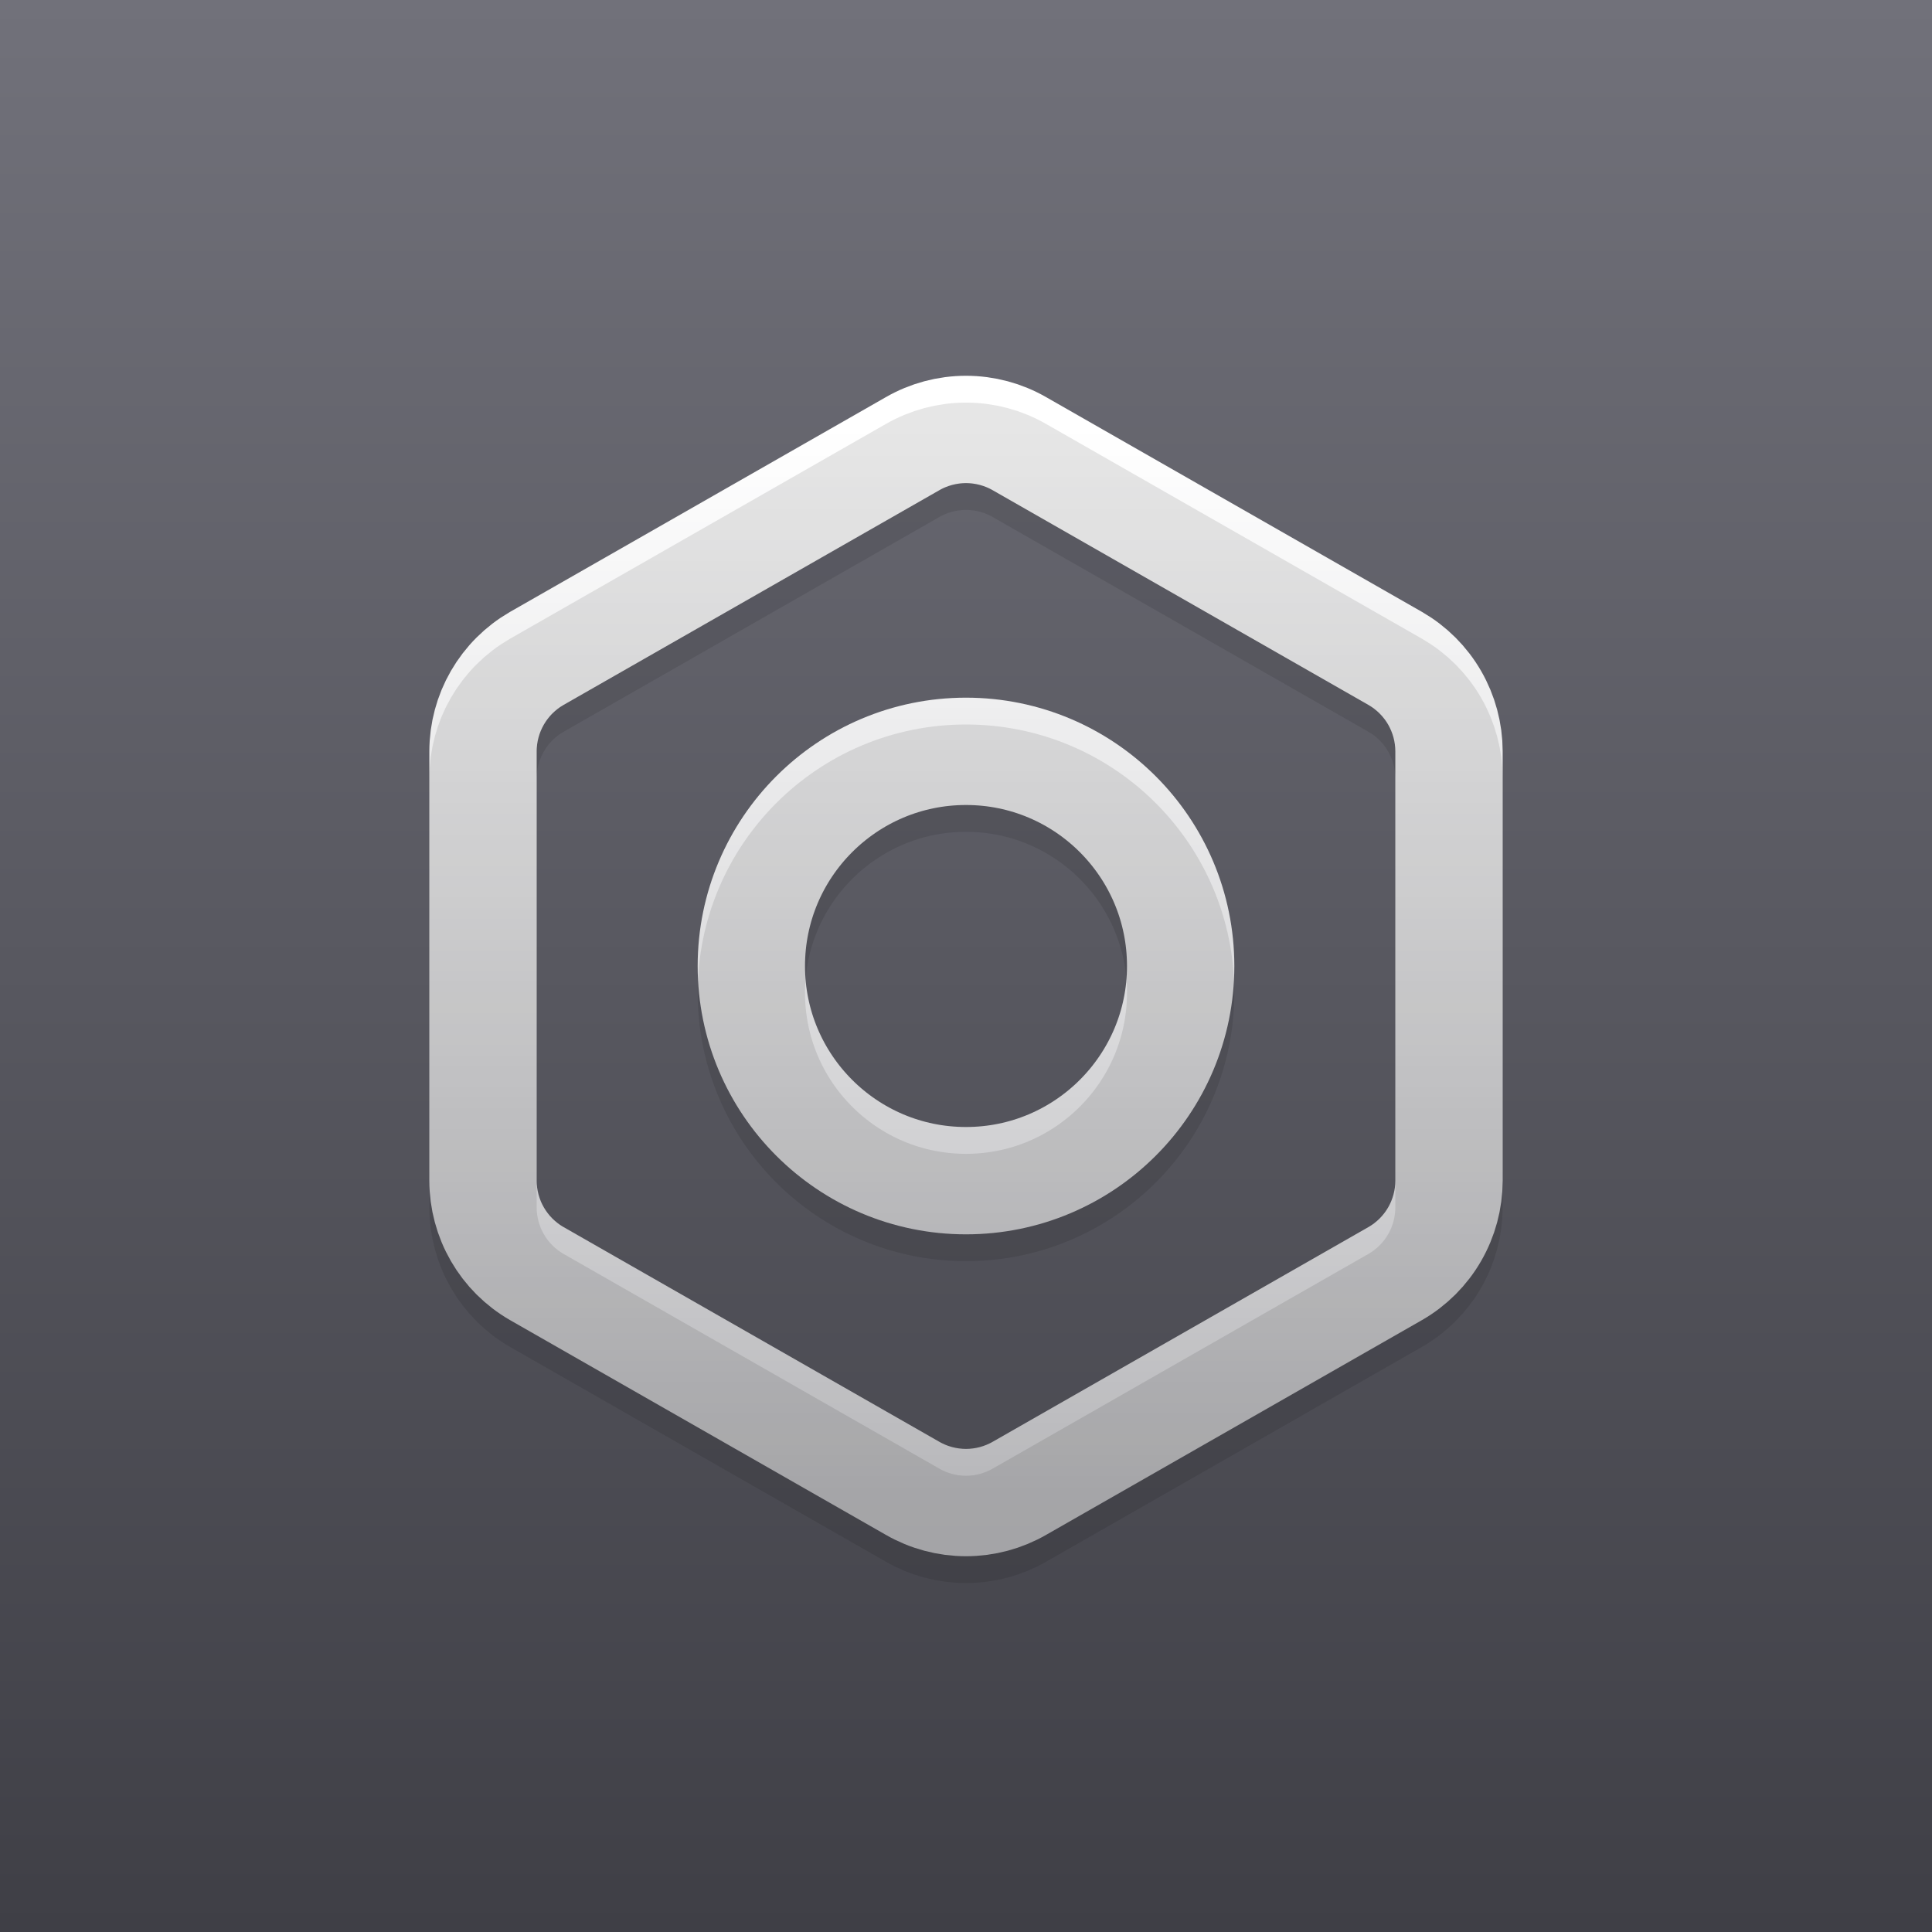
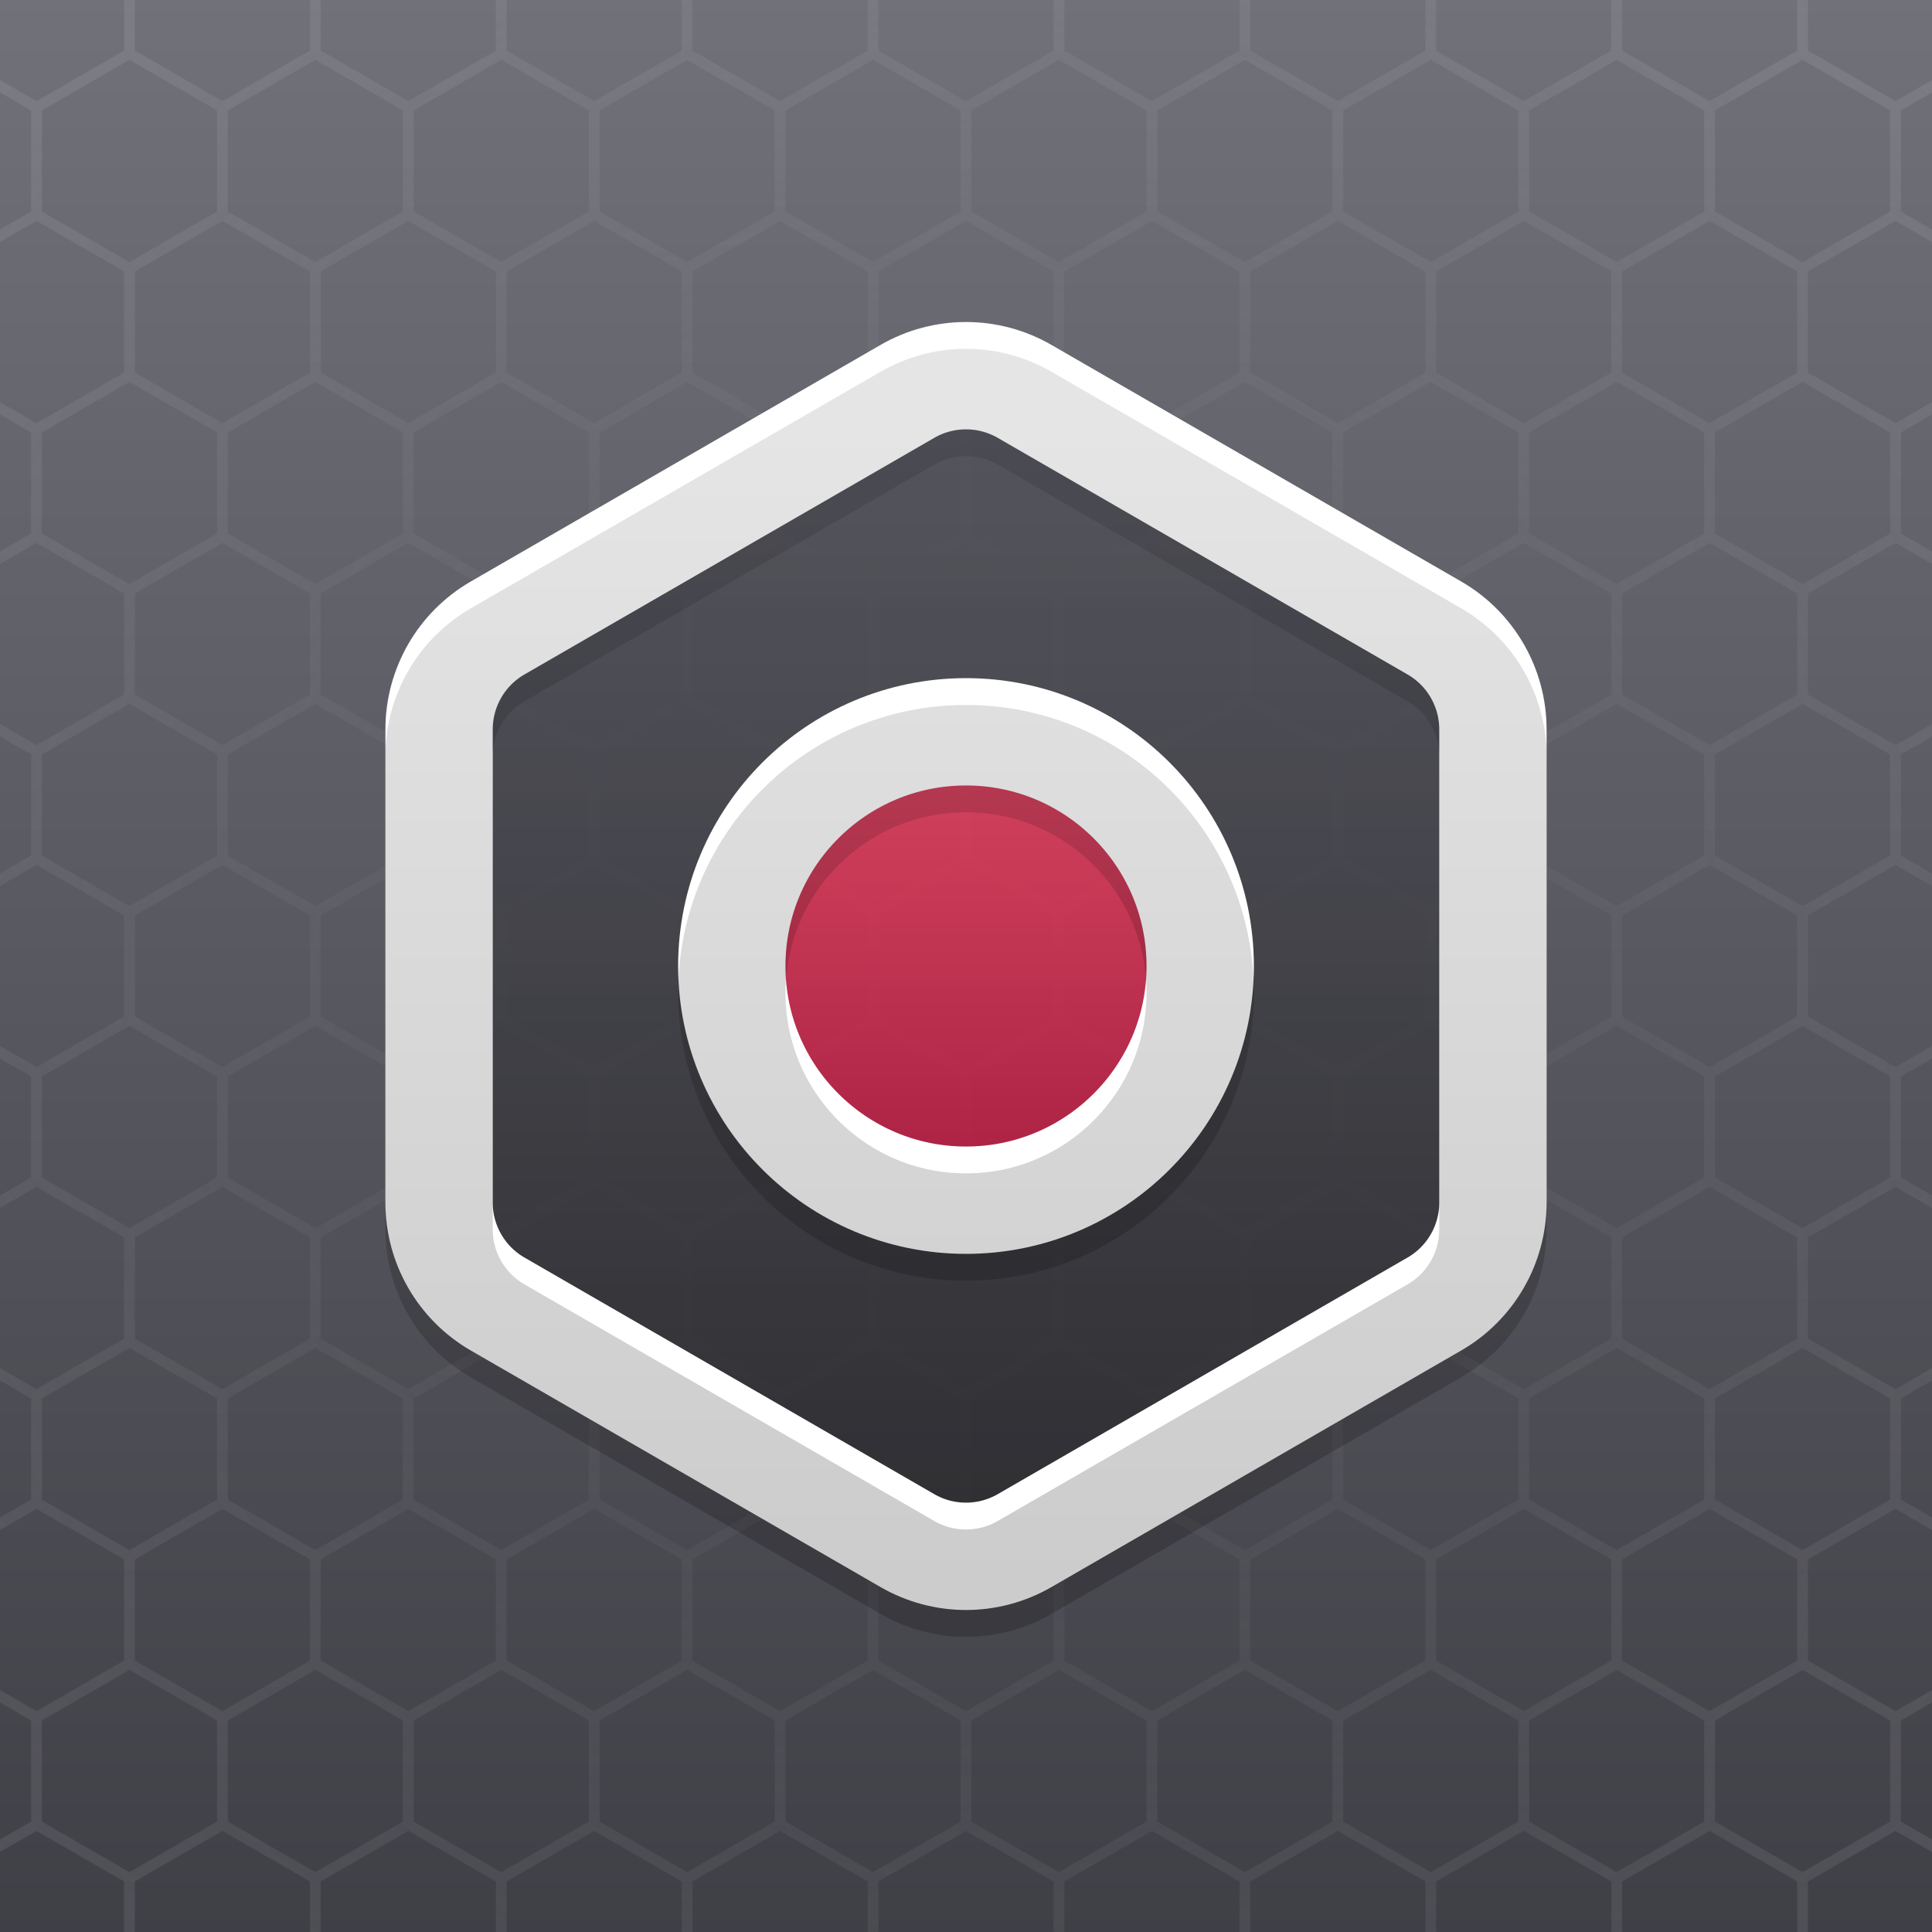
- <svg xmlns="http://www.w3.org/2000/svg" width="72" height="72" viewBox="0 0 72 72" fill="none">
-   <rect width="72" height="72" fill="url(#paint0_linear_100_40)" />
-   <path d="M54 44V28C53.999 27.299 53.814 26.61 53.463 26.002C53.112 25.395 52.608 24.891 52 24.54L38 16.54C37.392 16.189 36.702 16.004 36 16.004C35.298 16.004 34.608 16.189 34 16.54L20 24.54C19.392 24.891 18.888 25.395 18.537 26.002C18.186 26.61 18.001 27.299 18 28V44C18.001 44.702 18.186 45.39 18.537 45.998C18.888 46.605 19.392 47.109 20 47.46L34 55.46C34.608 55.811 35.298 55.996 36 55.996C36.702 55.996 37.392 55.811 38 55.46L52 47.46C52.608 47.109 53.112 46.605 53.463 45.998C53.814 45.39 53.999 44.702 54 44Z" stroke="url(#paint1_linear_100_40)" stroke-width="4" stroke-linecap="round" stroke-linejoin="round" />
-   <path d="M36 44C40.418 44 44 40.418 44 36C44 31.582 40.418 28 36 28C31.582 28 28 31.582 28 36C28 40.418 31.582 44 36 44Z" stroke="url(#paint2_linear_100_40)" stroke-width="4" stroke-linecap="round" stroke-linejoin="round" />
-   <path d="M54 45V29C53.999 28.299 53.814 27.61 53.463 27.002C53.112 26.395 52.608 25.891 52 25.54L38 17.54C37.392 17.189 36.702 17.004 36 17.004C35.298 17.004 34.608 17.189 34 17.54L20 25.54C19.392 25.891 18.888 26.395 18.537 27.002C18.186 27.61 18.001 28.299 18 29V45C18.001 45.702 18.186 46.39 18.537 46.998C18.888 47.605 19.392 48.109 20 48.46L34 56.46C34.608 56.811 35.298 56.996 36 56.996C36.702 56.996 37.392 56.811 38 56.46L52 48.46C52.608 48.109 53.112 47.605 53.463 46.998C53.814 46.39 53.999 45.702 54 45Z" stroke="black" stroke-opacity="0.1" stroke-width="4" stroke-linecap="round" stroke-linejoin="round" />
-   <path d="M36 45C40.418 45 44 41.418 44 37C44 32.582 40.418 29 36 29C31.582 29 28 32.582 28 37C28 41.418 31.582 45 36 45Z" stroke="black" stroke-opacity="0.1" stroke-width="4" stroke-linecap="round" stroke-linejoin="round" />
+ <svg xmlns="http://www.w3.org/2000/svg" class="icon v-settings-bolt-tighten-v1" width="72" height="72" viewBox="0 0 72 72" fill="none">
+   <style>
+ .v-settings-bolt-tighten-v1 :is(.unit,.spin,.ring){transform-box:view-box;transform-origin:36px 36px}
+ .v-settings-bolt-tighten-v1 .spin-sh{transform-box:view-box;transform-origin:36px 37px}
+ :is(.icon:hover,.tile:hover .icon,.tile:focus-visible .icon).v-settings-bolt-tighten-v1 :is(.spin,.spin-sh){animation:settings-bolt-tighten-v1-spin 1400ms linear both}
+ @keyframes settings-bolt-tighten-v1-spin{0%{transform:rotate(0deg)}5.71%{transform:rotate(0deg);animation-timing-function:cubic-bezier(.55,0,.85,.4)}13.57%{transform:rotate(22deg);animation-timing-function:cubic-bezier(.2,.8,.3,1)}20%{transform:rotate(20deg)}27.14%{transform:rotate(20deg);animation-timing-function:cubic-bezier(.55,0,.85,.4)}35%{transform:rotate(42deg);animation-timing-function:cubic-bezier(.2,.8,.3,1)}41.43%{transform:rotate(40deg)}48.57%{transform:rotate(40deg);animation-timing-function:cubic-bezier(.55,0,.85,.4)}56.43%{transform:rotate(62deg);animation-timing-function:cubic-bezier(.2,.8,.3,1)}62.86%{transform:rotate(60deg)}100%{transform:rotate(60deg)}}
+ :is(.icon:hover,.tile:hover .icon,.tile:focus-visible .icon).v-settings-bolt-tighten-v1 .unit{animation:settings-bolt-tighten-v1-seat 1400ms linear both}
+ @keyframes settings-bolt-tighten-v1-seat{0%{transform:scale(1)}56.43%{transform:scale(1);animation-timing-function:cubic-bezier(.2,.7,.3,1)}60%{transform:scale(.95);animation-timing-function:ease-in-out}70.71%{transform:scale(1.012);animation-timing-function:ease-in-out}80%{transform:scale(1)}100%{transform:scale(1)}}
+ :is(.icon:hover,.tile:hover .icon,.tile:focus-visible .icon).v-settings-bolt-tighten-v1 .flare{animation:settings-bolt-tighten-v1-hub 1400ms linear both}
+ @keyframes settings-bolt-tighten-v1-hub{0%{opacity:0}56.43%{opacity:0;animation-timing-function:ease-out}59.29%{opacity:0.9;animation-timing-function:ease-in-out}77.86%{opacity:0}100%{opacity:0}}
+ :is(.icon:hover,.tile:hover .icon,.tile:focus-visible .icon).v-settings-bolt-tighten-v1 .ring{animation:settings-bolt-tighten-v1-ring 1400ms linear both}
+ @keyframes settings-bolt-tighten-v1-ring{0%{opacity:0;transform:scale(.95)}57.14%{opacity:0;transform:scale(.95)}59.29%{opacity:1;transform:scale(1);animation-timing-function:cubic-bezier(.3,.6,.5,1)}77.57%{opacity:.6;transform:scale(1.56)}94.29%{opacity:0;transform:scale(2.12)}100%{opacity:0;transform:scale(2.12)}}
+ :is(.icon:hover,.tile:hover .icon,.tile:focus-visible .icon).v-settings-bolt-tighten-v1 .qv.qv{animation:q-settings-bolt-tighten-v1 1400ms linear both}
+ @keyframes q-settings-bolt-tighten-v1{0%{opacity:1;animation-timing-function:ease-out}10%{opacity:0}74.286%{opacity:0;animation-timing-function:ease-in-out}100%{opacity:1}}
+ @media (prefers-reduced-motion:reduce){.v-settings-bolt-tighten-v1 *{animation:none!important}}
+ </style>
+   <rect width="72" height="72" fill="url(#bg-settings-bolt-tighten-v1)" />
+   <rect width="72" height="72" fill="url(#hex-settings-bolt-tighten-v1)" opacity="0.13" />
+   <rect width="72" height="72" fill="url(#bg-settings-bolt-tighten-v1)" class="qv" mask="url(#quiet-settings-bolt-tighten-v1)" />
+   <rect width="72" height="72" fill="url(#hex-settings-bolt-tighten-v1)" opacity="0.7" mask="url(#reveal-settings-bolt-tighten-v1)" />
+   <g class="unit">
+     <rect y="14" width="72" height="44" fill="url(#body-settings-bolt-tighten-v1)" opacity="0.8" mask="url(#shape-settings-bolt-tighten-v1)" />
+     <circle class="hub" cx="36" cy="36" r="8.728" fill="url(#red-settings-bolt-tighten-v1)" fill-opacity="0.8" />
+     <circle class="flare" cx="36" cy="36" r="8.728" fill="url(#flare-settings-bolt-tighten-v1)" opacity="0" />
+     <path class="spin" d="M55.637 27.182A4.364 4.364 0 0 0 53.455 23.403L38.182 14.585A4.364 4.364 0 0 0 33.818 14.585L18.545 23.403A4.364 4.364 0 0 0 16.363 27.182L16.363 44.818A4.364 4.364 0 0 0 18.545 48.597L33.818 57.415A4.364 4.364 0 0 0 38.182 57.415L53.455 48.597A4.364 4.364 0 0 0 55.637 44.818Z" stroke="white" stroke-width="4" stroke-linecap="round" stroke-linejoin="round" />
+     <circle cx="36" cy="36" r="8.728" stroke="white" stroke-width="4" stroke-linecap="round" stroke-linejoin="round" />
+     <g mask="url(#lit-settings-bolt-tighten-v1)">
+       <path class="spin-sh" d="M55.637 28.182A4.364 4.364 0 0 0 53.455 24.403L38.182 15.585A4.364 4.364 0 0 0 33.818 15.585L18.545 24.403A4.364 4.364 0 0 0 16.363 28.182L16.363 45.818A4.364 4.364 0 0 0 18.545 49.597L33.818 58.415A4.364 4.364 0 0 0 38.182 58.415L53.455 49.597A4.364 4.364 0 0 0 55.637 45.818Z" stroke="black" stroke-width="4" stroke-linecap="round" stroke-linejoin="round" />
+       <circle cx="36" cy="37" r="8.728" stroke="black" stroke-width="4" stroke-linecap="round" stroke-linejoin="round" />
+     </g>
+   </g>
  <defs>
-     <linearGradient id="paint0_linear_100_40" x1="36" y1="0" x2="36" y2="72" gradientUnits="userSpaceOnUse">
+     <linearGradient id="bg-settings-bolt-tighten-v1" x1="0" y1="0" x2="0" y2="1">
      <stop stop-color="#71717A" />
      <stop offset="1" stop-color="#3F3F46" />
    </linearGradient>
-     <linearGradient id="paint1_linear_100_40" x1="36" y1="16.004" x2="36" y2="55.996" gradientUnits="userSpaceOnUse">
-       <stop stop-color="white" />
-       <stop offset="1" stop-color="white" stop-opacity="0.6" />
+     <linearGradient id="red-settings-bolt-tighten-v1" x1="0" y1="0" x2="0" y2="1">
+       <stop stop-color="#F43F5E" />
+       <stop offset="1" stop-color="#BE123C" />
    </linearGradient>
-     <linearGradient id="paint2_linear_100_40" x1="36" y1="16.004" x2="36" y2="55.996" gradientUnits="userSpaceOnUse">
-       <stop stop-color="white" />
-       <stop offset="1" stop-color="white" stop-opacity="0.6" />
+     <radialGradient id="flare-settings-bolt-tighten-v1">
+       <stop stop-color="#FFD1D9" />
+       <stop offset="1" stop-color="#FB5A6E" />
+     </radialGradient>
+     <linearGradient id="body-settings-bolt-tighten-v1" x1="36" y1="14" x2="36" y2="58" gradientUnits="userSpaceOnUse">
+       <stop stop-color="#52525B" />
+       <stop offset="1" stop-color="#27272A" />
    </linearGradient>
+     <linearGradient id="light-settings-bolt-tighten-v1" x1="36" y1="15" x2="36" y2="59" gradientUnits="userSpaceOnUse">
+       <stop stop-color="white" stop-opacity="0.1" />
+       <stop stop-color="white" offset="1" stop-opacity="0.2" />
+     </linearGradient>
+     <mask id="shape-settings-bolt-tighten-v1" maskUnits="userSpaceOnUse" x="0" y="0" width="72" height="72">
+       <path class="spin" d="M55.637 27.182A4.364 4.364 0 0 0 53.455 23.403L38.182 14.585A4.364 4.364 0 0 0 33.818 14.585L18.545 23.403A4.364 4.364 0 0 0 16.363 27.182L16.363 44.818A4.364 4.364 0 0 0 18.545 48.597L33.818 57.415A4.364 4.364 0 0 0 38.182 57.415L53.455 48.597A4.364 4.364 0 0 0 55.637 44.818ZM27.272 36A8.728 8.728 0 1 0 44.728 36A8.728 8.728 0 1 0 27.272 36Z" fill="white" fill-rule="evenodd" />
+     </mask>
+     <mask id="lit-settings-bolt-tighten-v1" maskUnits="userSpaceOnUse" x="0" y="0" width="72" height="72">
+       <rect y="12" width="72" height="50" fill="url(#light-settings-bolt-tighten-v1)" />
+     </mask>
+     <pattern id="hex-settings-bolt-tighten-v1" x="36" y="36" width="6.928" height="12" patternUnits="userSpaceOnUse">
+       <path d="M0 -4L3.464 -2L3.464 2L0 4L-3.464 2L-3.464 -2ZM6.928 -4L10.392 -2L10.392 2L6.928 4L3.464 2L3.464 -2ZM3.464 2L6.928 4L6.928 8L3.464 10L0 8L0 4ZM0 8L3.464 10L3.464 14L0 16L-3.464 14L-3.464 10ZM6.928 8L10.392 10L10.392 14L6.928 16L3.464 14L3.464 10Z" stroke="white" stroke-width=".4" />
+     </pattern>
+     <mask id="reveal-settings-bolt-tighten-v1" maskUnits="userSpaceOnUse" x="0" y="0" width="72" height="72">
+       <circle class="ring" cx="36" cy="36" r="24.001" fill="none" stroke="white" stroke-width="5" opacity="0" />
+     </mask>
+     <radialGradient id="quietv-settings-bolt-tighten-v1" cx="36" cy="36" r="51" gradientUnits="userSpaceOnUse">
+       <stop offset="0.4" stop-color="white" stop-opacity="0.8" />
+       <stop offset="1" stop-color="white" stop-opacity="0.3" />
+     </radialGradient>
+     <mask id="quiet-settings-bolt-tighten-v1" maskUnits="userSpaceOnUse" x="0" y="0" width="72" height="72">
+       <rect width="72" height="72" fill="url(#quietv-settings-bolt-tighten-v1)" />
+     </mask>
  </defs>
</svg>
